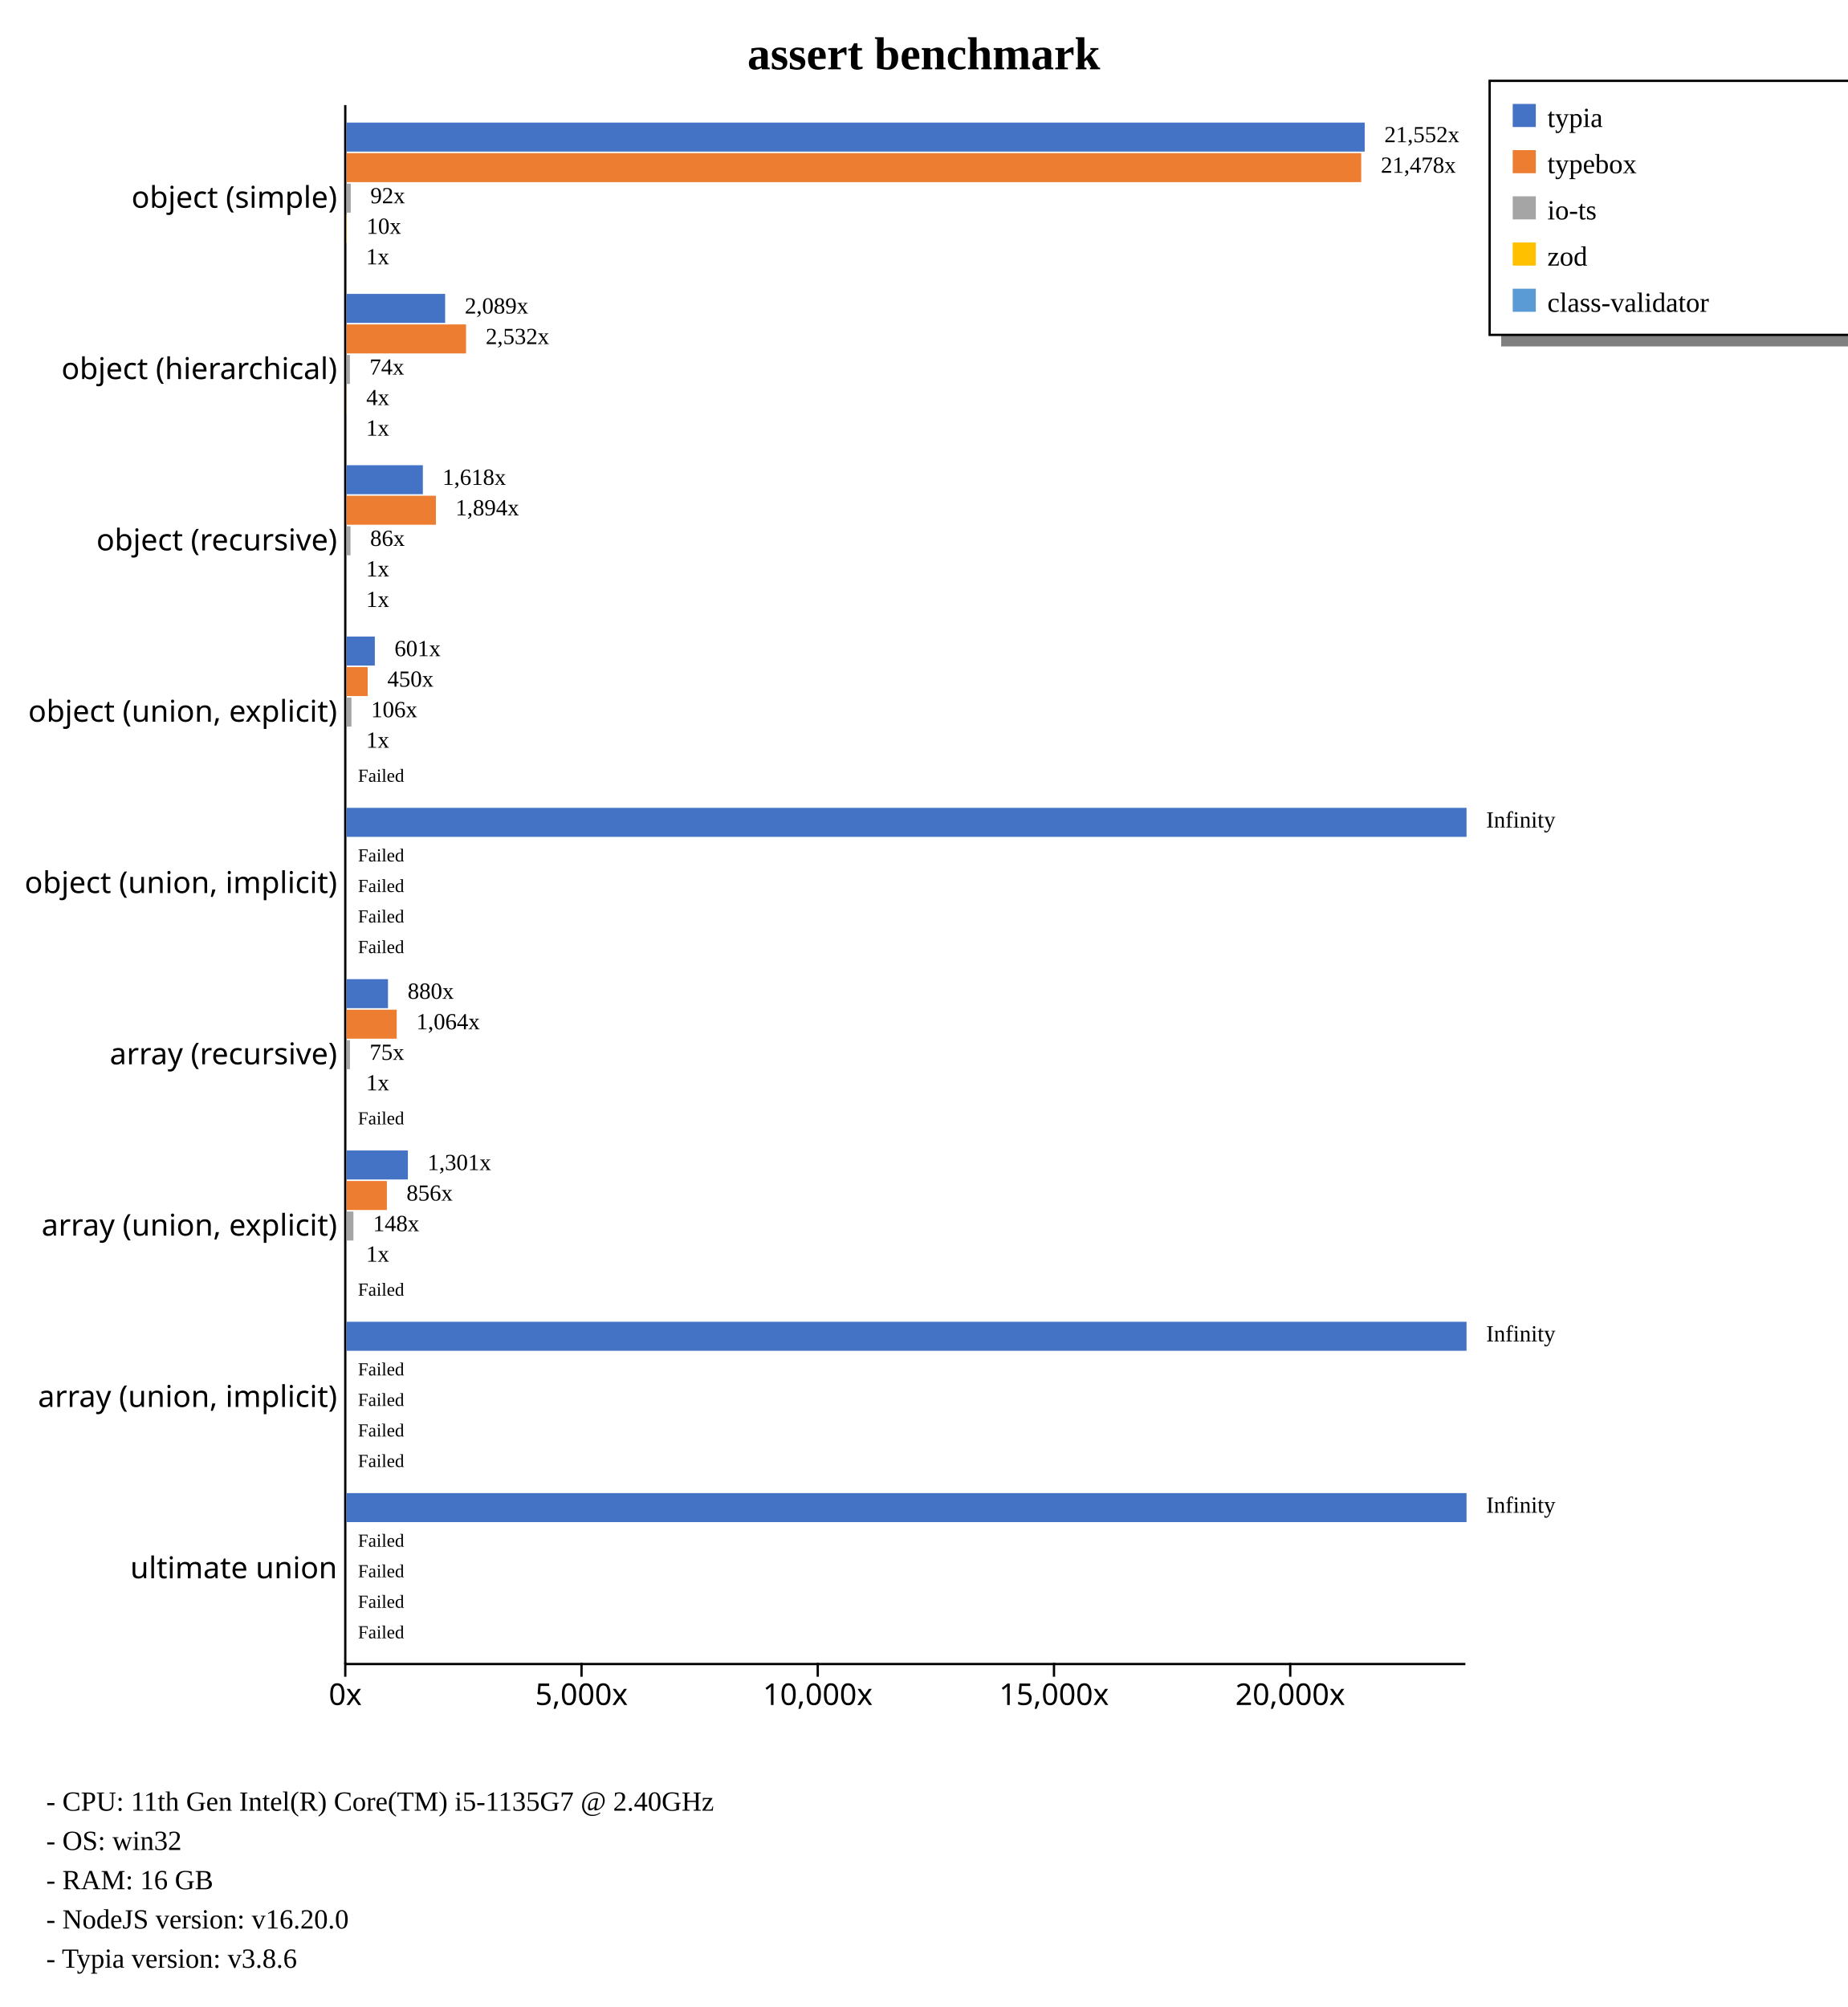
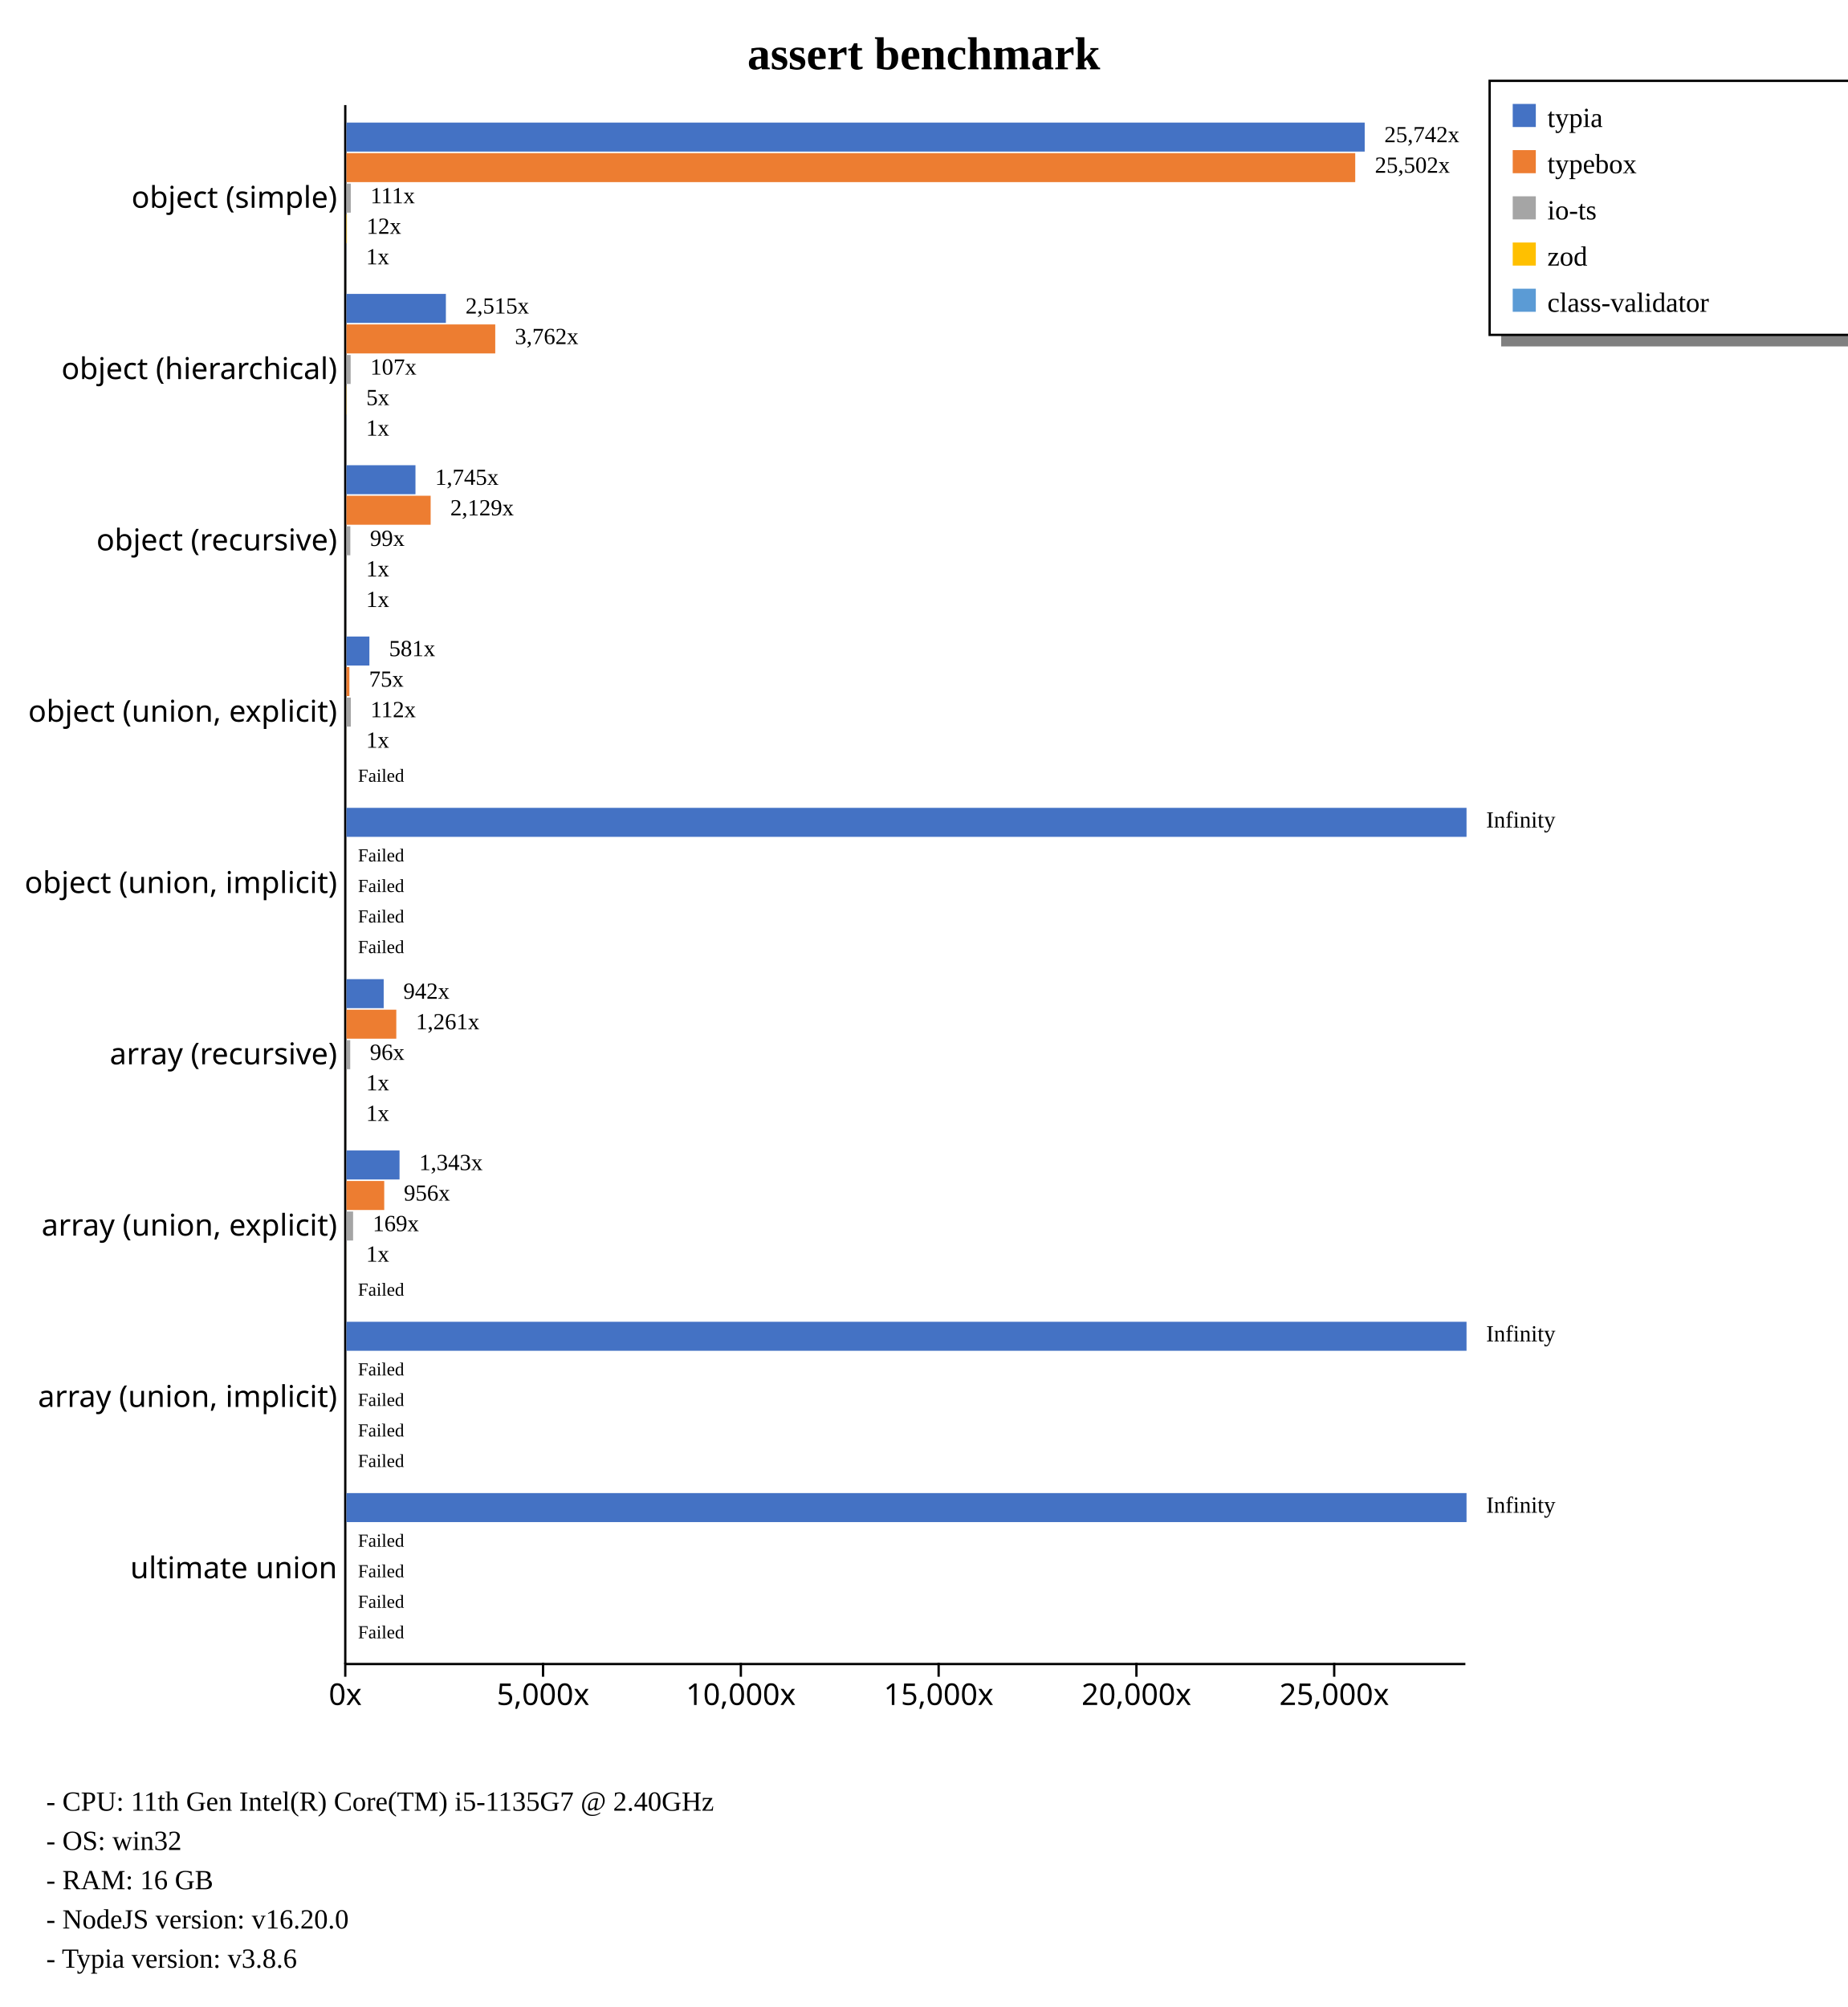
<svg xmlns="http://www.w3.org/2000/svg" width="800" height="869" style="background-color: white;">
  <g class="y axis" transform="translate(149,45)" fill="none" font-size="10" font-family="sans-serif" text-anchor="end" style="font-size: 13px;">
    <path class="domain" stroke="currentColor" d="M0.5,0.5V675.5" />
    <g class="tick" opacity="1" transform="translate(0,40.7967)" style="font-size: 13px;">
      <line stroke="currentColor" x2="0" />
      <text fill="currentColor" x="-3" dy="0.32em">object (simple)    </text>
    </g>
    <g class="tick" opacity="1" transform="translate(0,114.9725)" style="font-size: 13px;">
      <line stroke="currentColor" x2="0" />
      <text fill="currentColor" x="-3" dy="0.32em">object (hierarchical)    </text>
    </g>
    <g class="tick" opacity="1" transform="translate(0,189.1484)" style="font-size: 13px;">
      <line stroke="currentColor" x2="0" />
      <text fill="currentColor" x="-3" dy="0.32em">object (recursive)    </text>
    </g>
    <g class="tick" opacity="1" transform="translate(0,263.3242)" style="font-size: 13px;">
      <line stroke="currentColor" x2="0" />
      <text fill="currentColor" x="-3" dy="0.32em">object (union, explicit)    </text>
    </g>
    <g class="tick" opacity="1" transform="translate(0,337.5)" style="font-size: 13px;">
      <line stroke="currentColor" x2="0" />
      <text fill="currentColor" x="-3" dy="0.32em">object (union, implicit)    </text>
    </g>
    <g class="tick" opacity="1" transform="translate(0,411.6758)" style="font-size: 13px;">
      <line stroke="currentColor" x2="0" />
      <text fill="currentColor" x="-3" dy="0.32em">array (recursive)    </text>
    </g>
    <g class="tick" opacity="1" transform="translate(0,485.8516)" style="font-size: 13px;">
      <line stroke="currentColor" x2="0" />
      <text fill="currentColor" x="-3" dy="0.32em">array (union, explicit)    </text>
    </g>
    <g class="tick" opacity="1" transform="translate(0,560.0275)" style="font-size: 13px;">
      <line stroke="currentColor" x2="0" />
      <text fill="currentColor" x="-3" dy="0.32em">array (union, implicit)    </text>
    </g>
    <g class="tick" opacity="1" transform="translate(0,634.2033)" style="font-size: 13px;">
      <line stroke="currentColor" x2="0" />
      <text fill="currentColor" x="-3" dy="0.32em">ultimate union    </text>
    </g>
  </g>
  <g class="x axis" transform="translate(149,720)" fill="none" font-size="10" font-family="sans-serif" text-anchor="middle" style="font-size: 13px;">
    <path class="domain" stroke="currentColor" d="M0.5,0.5H485.5" />
    <g class="tick" opacity="1" transform="translate(0.5,0)" style="font-size: 13px;">
      <line stroke="currentColor" y2="6" />
      <text fill="currentColor" y="9" dy="0.71em">0x</text>
    </g>
-     <g class="tick" opacity="1" transform="translate(102.791,0)" style="font-size: 13px;">
+     <g class="tick" opacity="1" transform="translate(86.14109,0)" style="font-size: 13px;">
      <line stroke="currentColor" y2="6" />
      <text fill="currentColor" y="9" dy="0.71em">5,000x</text>
    </g>
-     <g class="tick" opacity="1" transform="translate(205.0821,0)" style="font-size: 13px;">
+     <g class="tick" opacity="1" transform="translate(171.7822,0)" style="font-size: 13px;">
      <line stroke="currentColor" y2="6" />
      <text fill="currentColor" y="9" dy="0.71em">10,000x</text>
    </g>
-     <g class="tick" opacity="1" transform="translate(307.3731,0)" style="font-size: 13px;">
+     <g class="tick" opacity="1" transform="translate(257.4233,0)" style="font-size: 13px;">
      <line stroke="currentColor" y2="6" />
      <text fill="currentColor" y="9" dy="0.71em">15,000x</text>
    </g>
-     <g class="tick" opacity="1" transform="translate(409.6641,0)" style="font-size: 13px;">
+     <g class="tick" opacity="1" transform="translate(343.0643,0)" style="font-size: 13px;">
      <line stroke="currentColor" y2="6" />
      <text fill="currentColor" y="9" dy="0.71em">20,000x</text>
+     </g>
+     <g class="tick" opacity="1" transform="translate(428.7054,0)" style="font-size: 13px;">
+       <line stroke="currentColor" y2="6" />
+       <text fill="currentColor" y="9" dy="0.71em">25,000x</text>
    </g>
  </g>
  <text transform="translate(400, 30)" style="text-anchor: middle; font-size: 20px; font-weight: bold;">assert benchmark</text>
  <rect x="650" y="145" width="230" height="5" fill="gray" />
  <rect x="645" y="35" width="230" height="110" fill="none" stroke="black" />
  <rect x="655" y="45" width="10" height="10" style="fill: #4472c4;" />
  <text x="670" y="55" style="font-size: 12px;">typia</text>
  <rect x="655" y="65" width="10" height="10" style="fill: #ed7d31;" />
  <text x="670" y="75" style="font-size: 12px;">typebox</text>
  <rect x="655" y="85" width="10" height="10" style="fill: #a5a5a5;" />
  <text x="670" y="95" style="font-size: 12px;">io-ts</text>
  <rect x="655" y="105" width="10" height="10" style="fill: #ffc000;" />
  <text x="670" y="115" style="font-size: 12px;">zod</text>
  <rect x="655" y="125" width="10" height="10" style="fill: #5b9bd5;" />
  <text x="670" y="135" style="font-size: 12px;">class-validator</text>
  <text x="20" y="784" style="font-size: 12px;">  - CPU: 11th Gen Intel(R) Core(TM) i5-1135G7 @ 2.40GHz</text>
  <text x="20" y="801" style="font-size: 12px;">  - OS: win32</text>
  <text x="20" y="818" style="font-size: 12px;">  - RAM: 16 GB</text>
  <text x="20" y="835" style="font-size: 12px;">  - NodeJS version: v16.20.0</text>
  <text x="20" y="852" style="font-size: 12px;">  - Typia version: v3.8.6</text>
  <g style="font-size: 13px;">
    <g style="font-size: 13px;">
      <rect x="150" y="53.079" width="440.909" height="12.558" fill="#4472c4" />
-       <rect x="150" y="66.298" width="439.4" height="12.558" fill="#ed7d31" />
-       <rect x="150" y="79.517" width="1.879" height="12.558" fill="#a5a5a5" />
-       <rect x="150" y="92.737" width="0.201" height="12.558" fill="#ffc000" />
-       <rect x="150" y="105.956" width="0.02" height="12.558" fill="#5b9bd5" />
-       <text class="label" x="599.409" y="61.579" font-size="10px">21,552x</text>
-       <text class="label" x="597.9" y="74.798" font-size="10px">21,478x</text>
-       <text class="label" x="160.379" y="88.017" font-size="10px">92x</text>
-       <text class="label" x="158.701" y="101.237" font-size="10px">10x</text>
-       <text class="label" x="158.52" y="114.456" font-size="10px">1x</text>
+       <rect x="150" y="66.298" width="436.809" height="12.558" fill="#ed7d31" />
+       <rect x="150" y="79.517" width="1.893" height="12.558" fill="#a5a5a5" />
+       <rect x="150" y="92.737" width="0.213" height="12.558" fill="#ffc000" />
+       <rect x="150" y="105.956" width="0.017" height="12.558" fill="#5b9bd5" />
+       <text class="label" x="599.409" y="61.579" font-size="10px">25,742x</text>
+       <text class="label" x="595.309" y="74.798" font-size="10px">25,502x</text>
+       <text class="label" x="160.393" y="88.017" font-size="10px">111x</text>
+       <text class="label" x="158.713" y="101.237" font-size="10px">12x</text>
+       <text class="label" x="158.517" y="114.456" font-size="10px">1x</text>
      <text class="label" x="595.909" y="63.079" font-size="8px" />
-       <text class="label" x="594.4" y="76.298" font-size="8px" />
-       <text class="label" x="156.879" y="89.517" font-size="8px" />
-       <text class="label" x="155.201" y="102.737" font-size="8px" />
-       <text class="label" x="155.02" y="115.956" font-size="8px" />
-     </g>
-     <g style="font-size: 13px;">
-       <rect x="150" y="127.254" width="42.747" height="12.558" fill="#4472c4" />
-       <rect x="150" y="140.474" width="51.798" height="12.558" fill="#ed7d31" />
-       <rect x="150" y="153.693" width="1.505" height="12.558" fill="#a5a5a5" />
-       <rect x="150" y="166.913" width="0.078" height="12.558" fill="#ffc000" />
-       <rect x="150" y="180.132" width="0.02" height="12.558" fill="#5b9bd5" />
-       <text class="label" x="201.247" y="135.754" font-size="10px">2,089x</text>
-       <text class="label" x="210.298" y="148.974" font-size="10px">2,532x</text>
-       <text class="label" x="160.005" y="162.193" font-size="10px">74x</text>
-       <text class="label" x="158.578" y="175.413" font-size="10px">4x</text>
-       <text class="label" x="158.52" y="188.632" font-size="10px">1x</text>
-       <text class="label" x="197.747" y="137.254" font-size="8px" />
-       <text class="label" x="206.798" y="150.474" font-size="8px" />
-       <text class="label" x="156.505" y="163.693" font-size="8px" />
-       <text class="label" x="155.078" y="176.913" font-size="8px" />
-       <text class="label" x="155.02" y="190.132" font-size="8px" />
-     </g>
-     <g style="font-size: 13px;">
-       <rect x="150" y="201.43" width="33.097" height="12.558" fill="#4472c4" />
-       <rect x="150" y="214.65" width="38.74" height="12.558" fill="#ed7d31" />
-       <rect x="150" y="227.869" width="1.769" height="12.558" fill="#a5a5a5" />
-       <rect x="150" y="241.089" width="0.02" height="12.558" fill="#ffc000" />
-       <rect x="150" y="254.308" width="0.024" height="12.558" fill="#5b9bd5" />
-       <text class="label" x="191.597" y="209.93" font-size="10px">1,618x</text>
-       <text class="label" x="197.24" y="223.15" font-size="10px">1,894x</text>
-       <text class="label" x="160.269" y="236.369" font-size="10px">86x</text>
-       <text class="label" x="158.52" y="249.589" font-size="10px">1x</text>
-       <text class="label" x="158.524" y="262.808" font-size="10px">1x</text>
-       <text class="label" x="188.097" y="211.43" font-size="8px" />
-       <text class="label" x="193.74" y="224.65" font-size="8px" />
-       <text class="label" x="156.769" y="237.869" font-size="8px" />
-       <text class="label" x="155.02" y="251.089" font-size="8px" />
-       <text class="label" x="155.024" y="264.308" font-size="8px" />
-     </g>
-     <g style="font-size: 13px;">
-       <rect x="150" y="275.606" width="12.292" height="12.558" fill="#4472c4" />
-       <rect x="150" y="288.825" width="9.21" height="12.558" fill="#ed7d31" />
-       <rect x="150" y="302.045" width="2.172" height="12.558" fill="#a5a5a5" />
-       <rect x="150" y="315.264" width="0.02" height="12.558" fill="#ffc000" />
+       <text class="label" x="591.809" y="76.298" font-size="8px" />
+       <text class="label" x="156.893" y="89.517" font-size="8px" />
+       <text class="label" x="155.213" y="102.737" font-size="8px" />
+       <text class="label" x="155.017" y="115.956" font-size="8px" />
+     </g>
+     <g style="font-size: 13px;">
+       <rect x="150" y="127.254" width="43.069" height="12.558" fill="#4472c4" />
+       <rect x="150" y="140.474" width="64.441" height="12.558" fill="#ed7d31" />
+       <rect x="150" y="153.693" width="1.83" height="12.558" fill="#a5a5a5" />
+       <rect x="150" y="166.913" width="0.092" height="12.558" fill="#ffc000" />
+       <rect x="150" y="180.132" width="0.017" height="12.558" fill="#5b9bd5" />
+       <text class="label" x="201.569" y="135.754" font-size="10px">2,515x</text>
+       <text class="label" x="222.941" y="148.974" font-size="10px">3,762x</text>
+       <text class="label" x="160.33" y="162.193" font-size="10px">107x</text>
+       <text class="label" x="158.592" y="175.413" font-size="10px">5x</text>
+       <text class="label" x="158.517" y="188.632" font-size="10px">1x</text>
+       <text class="label" x="198.069" y="137.254" font-size="8px" />
+       <text class="label" x="219.441" y="150.474" font-size="8px" />
+       <text class="label" x="156.83" y="163.693" font-size="8px" />
+       <text class="label" x="155.092" y="176.913" font-size="8px" />
+       <text class="label" x="155.017" y="190.132" font-size="8px" />
+     </g>
+     <g style="font-size: 13px;">
+       <rect x="150" y="201.43" width="29.897" height="12.558" fill="#4472c4" />
+       <rect x="150" y="214.65" width="36.47" height="12.558" fill="#ed7d31" />
+       <rect x="150" y="227.869" width="1.692" height="12.558" fill="#a5a5a5" />
+       <rect x="150" y="241.089" width="0.017" height="12.558" fill="#ffc000" />
+       <rect x="150" y="254.308" width="0.021" height="12.558" fill="#5b9bd5" />
+       <text class="label" x="188.397" y="209.93" font-size="10px">1,745x</text>
+       <text class="label" x="194.97" y="223.15" font-size="10px">2,129x</text>
+       <text class="label" x="160.192" y="236.369" font-size="10px">99x</text>
+       <text class="label" x="158.517" y="249.589" font-size="10px">1x</text>
+       <text class="label" x="158.521" y="262.808" font-size="10px">1x</text>
+       <text class="label" x="184.897" y="211.43" font-size="8px" />
+       <text class="label" x="191.47" y="224.65" font-size="8px" />
+       <text class="label" x="156.692" y="237.869" font-size="8px" />
+       <text class="label" x="155.017" y="251.089" font-size="8px" />
+       <text class="label" x="155.021" y="264.308" font-size="8px" />
+     </g>
+     <g style="font-size: 13px;">
+       <rect x="150" y="275.606" width="9.946" height="12.558" fill="#4472c4" />
+       <rect x="150" y="288.825" width="1.285" height="12.558" fill="#ed7d31" />
+       <rect x="150" y="302.045" width="1.919" height="12.558" fill="#a5a5a5" />
+       <rect x="150" y="315.264" width="0.017" height="12.558" fill="#ffc000" />
      <rect x="150" y="328.484" width="0" height="12.558" fill="#5b9bd5" />
-       <text class="label" x="170.792" y="284.106" font-size="10px">601x</text>
-       <text class="label" x="167.71" y="297.325" font-size="10px">450x</text>
-       <text class="label" x="160.672" y="310.545" font-size="10px">106x</text>
-       <text class="label" x="158.52" y="323.764" font-size="10px">1x</text>
+       <text class="label" x="168.446" y="284.106" font-size="10px">581x</text>
+       <text class="label" x="159.785" y="297.325" font-size="10px">75x</text>
+       <text class="label" x="160.419" y="310.545" font-size="10px">112x</text>
+       <text class="label" x="158.517" y="323.764" font-size="10px">1x</text>
      <text class="label" x="158.5" y="336.984" font-size="10px" />
-       <text class="label" x="167.292" y="285.606" font-size="8px" />
-       <text class="label" x="164.21" y="298.825" font-size="8px" />
-       <text class="label" x="157.172" y="312.045" font-size="8px" />
-       <text class="label" x="155.02" y="325.264" font-size="8px" />
+       <text class="label" x="164.946" y="285.606" font-size="8px" />
+       <text class="label" x="156.285" y="298.825" font-size="8px" />
+       <text class="label" x="156.919" y="312.045" font-size="8px" />
+       <text class="label" x="155.017" y="325.264" font-size="8px" />
      <text class="label" x="155" y="338.484" font-size="8px">Failed</text>
    </g>
    <g style="font-size: 13px;">
      <rect x="150" y="349.782" width="485" height="12.558" fill="#4472c4" />
      <rect x="150" y="363.001" width="0" height="12.558" fill="#ed7d31" />
      <rect x="150" y="376.221" width="0" height="12.558" fill="#a5a5a5" />
      <rect x="150" y="389.44" width="0" height="12.558" fill="#ffc000" />
      <rect x="150" y="402.66" width="0" height="12.558" fill="#5b9bd5" />
      <text class="label" x="643.5" y="358.282" font-size="10px">Infinity</text>
      <text class="label" x="158.5" y="371.501" font-size="10px" />
      <text class="label" x="158.5" y="384.721" font-size="10px" />
      <text class="label" x="158.5" y="397.94" font-size="10px" />
      <text class="label" x="158.5" y="411.16" font-size="10px" />
      <text class="label" x="640" y="359.782" font-size="8px" />
      <text class="label" x="155" y="373.001" font-size="8px">Failed</text>
      <text class="label" x="155" y="386.221" font-size="8px">Failed</text>
      <text class="label" x="155" y="399.44" font-size="8px">Failed</text>
      <text class="label" x="155" y="412.66" font-size="8px">Failed</text>
    </g>
    <g style="font-size: 13px;">
-       <rect x="150" y="423.958" width="17.999" height="12.558" fill="#4472c4" />
-       <rect x="150" y="437.177" width="21.768" height="12.558" fill="#ed7d31" />
-       <rect x="150" y="450.397" width="1.533" height="12.558" fill="#a5a5a5" />
-       <rect x="150" y="463.616" width="0.02" height="12.558" fill="#ffc000" />
-       <rect x="150" y="476.835" width="0" height="12.558" fill="#5b9bd5" />
-       <text class="label" x="176.499" y="432.458" font-size="10px">880x</text>
-       <text class="label" x="180.268" y="445.677" font-size="10px">1,064x</text>
-       <text class="label" x="160.033" y="458.897" font-size="10px">75x</text>
-       <text class="label" x="158.52" y="472.116" font-size="10px">1x</text>
-       <text class="label" x="158.5" y="485.335" font-size="10px" />
-       <text class="label" x="172.999" y="433.958" font-size="8px" />
-       <text class="label" x="176.768" y="447.177" font-size="8px" />
-       <text class="label" x="156.533" y="460.397" font-size="8px" />
-       <text class="label" x="155.02" y="473.616" font-size="8px" />
-       <text class="label" x="155" y="486.835" font-size="8px">Failed</text>
-     </g>
-     <g style="font-size: 13px;">
-       <rect x="150" y="498.134" width="26.615" height="12.558" fill="#4472c4" />
-       <rect x="150" y="511.353" width="17.514" height="12.558" fill="#ed7d31" />
-       <rect x="150" y="524.572" width="3.027" height="12.558" fill="#a5a5a5" />
-       <rect x="150" y="537.792" width="0.02" height="12.558" fill="#ffc000" />
+       <rect x="150" y="423.958" width="16.137" height="12.558" fill="#4472c4" />
+       <rect x="150" y="437.177" width="21.595" height="12.558" fill="#ed7d31" />
+       <rect x="150" y="450.397" width="1.647" height="12.558" fill="#a5a5a5" />
+       <rect x="150" y="463.616" width="0.021" height="12.558" fill="#ffc000" />
+       <rect x="150" y="476.835" width="0.017" height="12.558" fill="#5b9bd5" />
+       <text class="label" x="174.637" y="432.458" font-size="10px">942x</text>
+       <text class="label" x="180.095" y="445.677" font-size="10px">1,261x</text>
+       <text class="label" x="160.147" y="458.897" font-size="10px">96x</text>
+       <text class="label" x="158.521" y="472.116" font-size="10px">1x</text>
+       <text class="label" x="158.517" y="485.335" font-size="10px">1x</text>
+       <text class="label" x="171.137" y="433.958" font-size="8px" />
+       <text class="label" x="176.595" y="447.177" font-size="8px" />
+       <text class="label" x="156.647" y="460.397" font-size="8px" />
+       <text class="label" x="155.021" y="473.616" font-size="8px" />
+       <text class="label" x="155.017" y="486.835" font-size="8px" />
+     </g>
+     <g style="font-size: 13px;">
+       <rect x="150" y="498.134" width="22.998" height="12.558" fill="#4472c4" />
+       <rect x="150" y="511.353" width="16.367" height="12.558" fill="#ed7d31" />
+       <rect x="150" y="524.572" width="2.894" height="12.558" fill="#a5a5a5" />
+       <rect x="150" y="537.792" width="0.017" height="12.558" fill="#ffc000" />
      <rect x="150" y="551.011" width="0" height="12.558" fill="#5b9bd5" />
-       <text class="label" x="185.115" y="506.634" font-size="10px">1,301x</text>
-       <text class="label" x="176.014" y="519.853" font-size="10px">856x</text>
-       <text class="label" x="161.527" y="533.072" font-size="10px">148x</text>
-       <text class="label" x="158.52" y="546.292" font-size="10px">1x</text>
+       <text class="label" x="181.498" y="506.634" font-size="10px">1,343x</text>
+       <text class="label" x="174.867" y="519.853" font-size="10px">956x</text>
+       <text class="label" x="161.394" y="533.072" font-size="10px">169x</text>
+       <text class="label" x="158.517" y="546.292" font-size="10px">1x</text>
      <text class="label" x="158.5" y="559.511" font-size="10px" />
-       <text class="label" x="181.615" y="508.134" font-size="8px" />
-       <text class="label" x="172.514" y="521.353" font-size="8px" />
-       <text class="label" x="158.027" y="534.572" font-size="8px" />
-       <text class="label" x="155.02" y="547.792" font-size="8px" />
+       <text class="label" x="177.998" y="508.134" font-size="8px" />
+       <text class="label" x="171.367" y="521.353" font-size="8px" />
+       <text class="label" x="157.894" y="534.572" font-size="8px" />
+       <text class="label" x="155.017" y="547.792" font-size="8px" />
      <text class="label" x="155" y="561.011" font-size="8px">Failed</text>
    </g>
    <g style="font-size: 13px;">
      <rect x="150" y="572.309" width="485" height="12.558" fill="#4472c4" />
      <rect x="150" y="585.529" width="0" height="12.558" fill="#ed7d31" />
      <rect x="150" y="598.748" width="0" height="12.558" fill="#a5a5a5" />
      <rect x="150" y="611.968" width="0" height="12.558" fill="#ffc000" />
      <rect x="150" y="625.187" width="0" height="12.558" fill="#5b9bd5" />
      <text class="label" x="643.5" y="580.809" font-size="10px">Infinity</text>
      <text class="label" x="158.5" y="594.029" font-size="10px" />
      <text class="label" x="158.5" y="607.248" font-size="10px" />
      <text class="label" x="158.5" y="620.468" font-size="10px" />
      <text class="label" x="158.5" y="633.687" font-size="10px" />
      <text class="label" x="640" y="582.309" font-size="8px" />
      <text class="label" x="155" y="595.529" font-size="8px">Failed</text>
      <text class="label" x="155" y="608.748" font-size="8px">Failed</text>
      <text class="label" x="155" y="621.968" font-size="8px">Failed</text>
      <text class="label" x="155" y="635.187" font-size="8px">Failed</text>
    </g>
    <g style="font-size: 13px;">
      <rect x="150" y="646.485" width="485" height="12.558" fill="#4472c4" />
      <rect x="150" y="659.705" width="0" height="12.558" fill="#ed7d31" />
      <rect x="150" y="672.924" width="0" height="12.558" fill="#a5a5a5" />
      <rect x="150" y="686.144" width="0" height="12.558" fill="#ffc000" />
      <rect x="150" y="699.363" width="0" height="12.558" fill="#5b9bd5" />
      <text class="label" x="643.5" y="654.985" font-size="10px">Infinity</text>
      <text class="label" x="158.5" y="668.205" font-size="10px" />
      <text class="label" x="158.5" y="681.424" font-size="10px" />
      <text class="label" x="158.5" y="694.644" font-size="10px" />
      <text class="label" x="158.5" y="707.863" font-size="10px" />
      <text class="label" x="640" y="656.485" font-size="8px" />
      <text class="label" x="155" y="669.705" font-size="8px">Failed</text>
      <text class="label" x="155" y="682.924" font-size="8px">Failed</text>
      <text class="label" x="155" y="696.144" font-size="8px">Failed</text>
      <text class="label" x="155" y="709.363" font-size="8px">Failed</text>
    </g>
  </g>
</svg>
